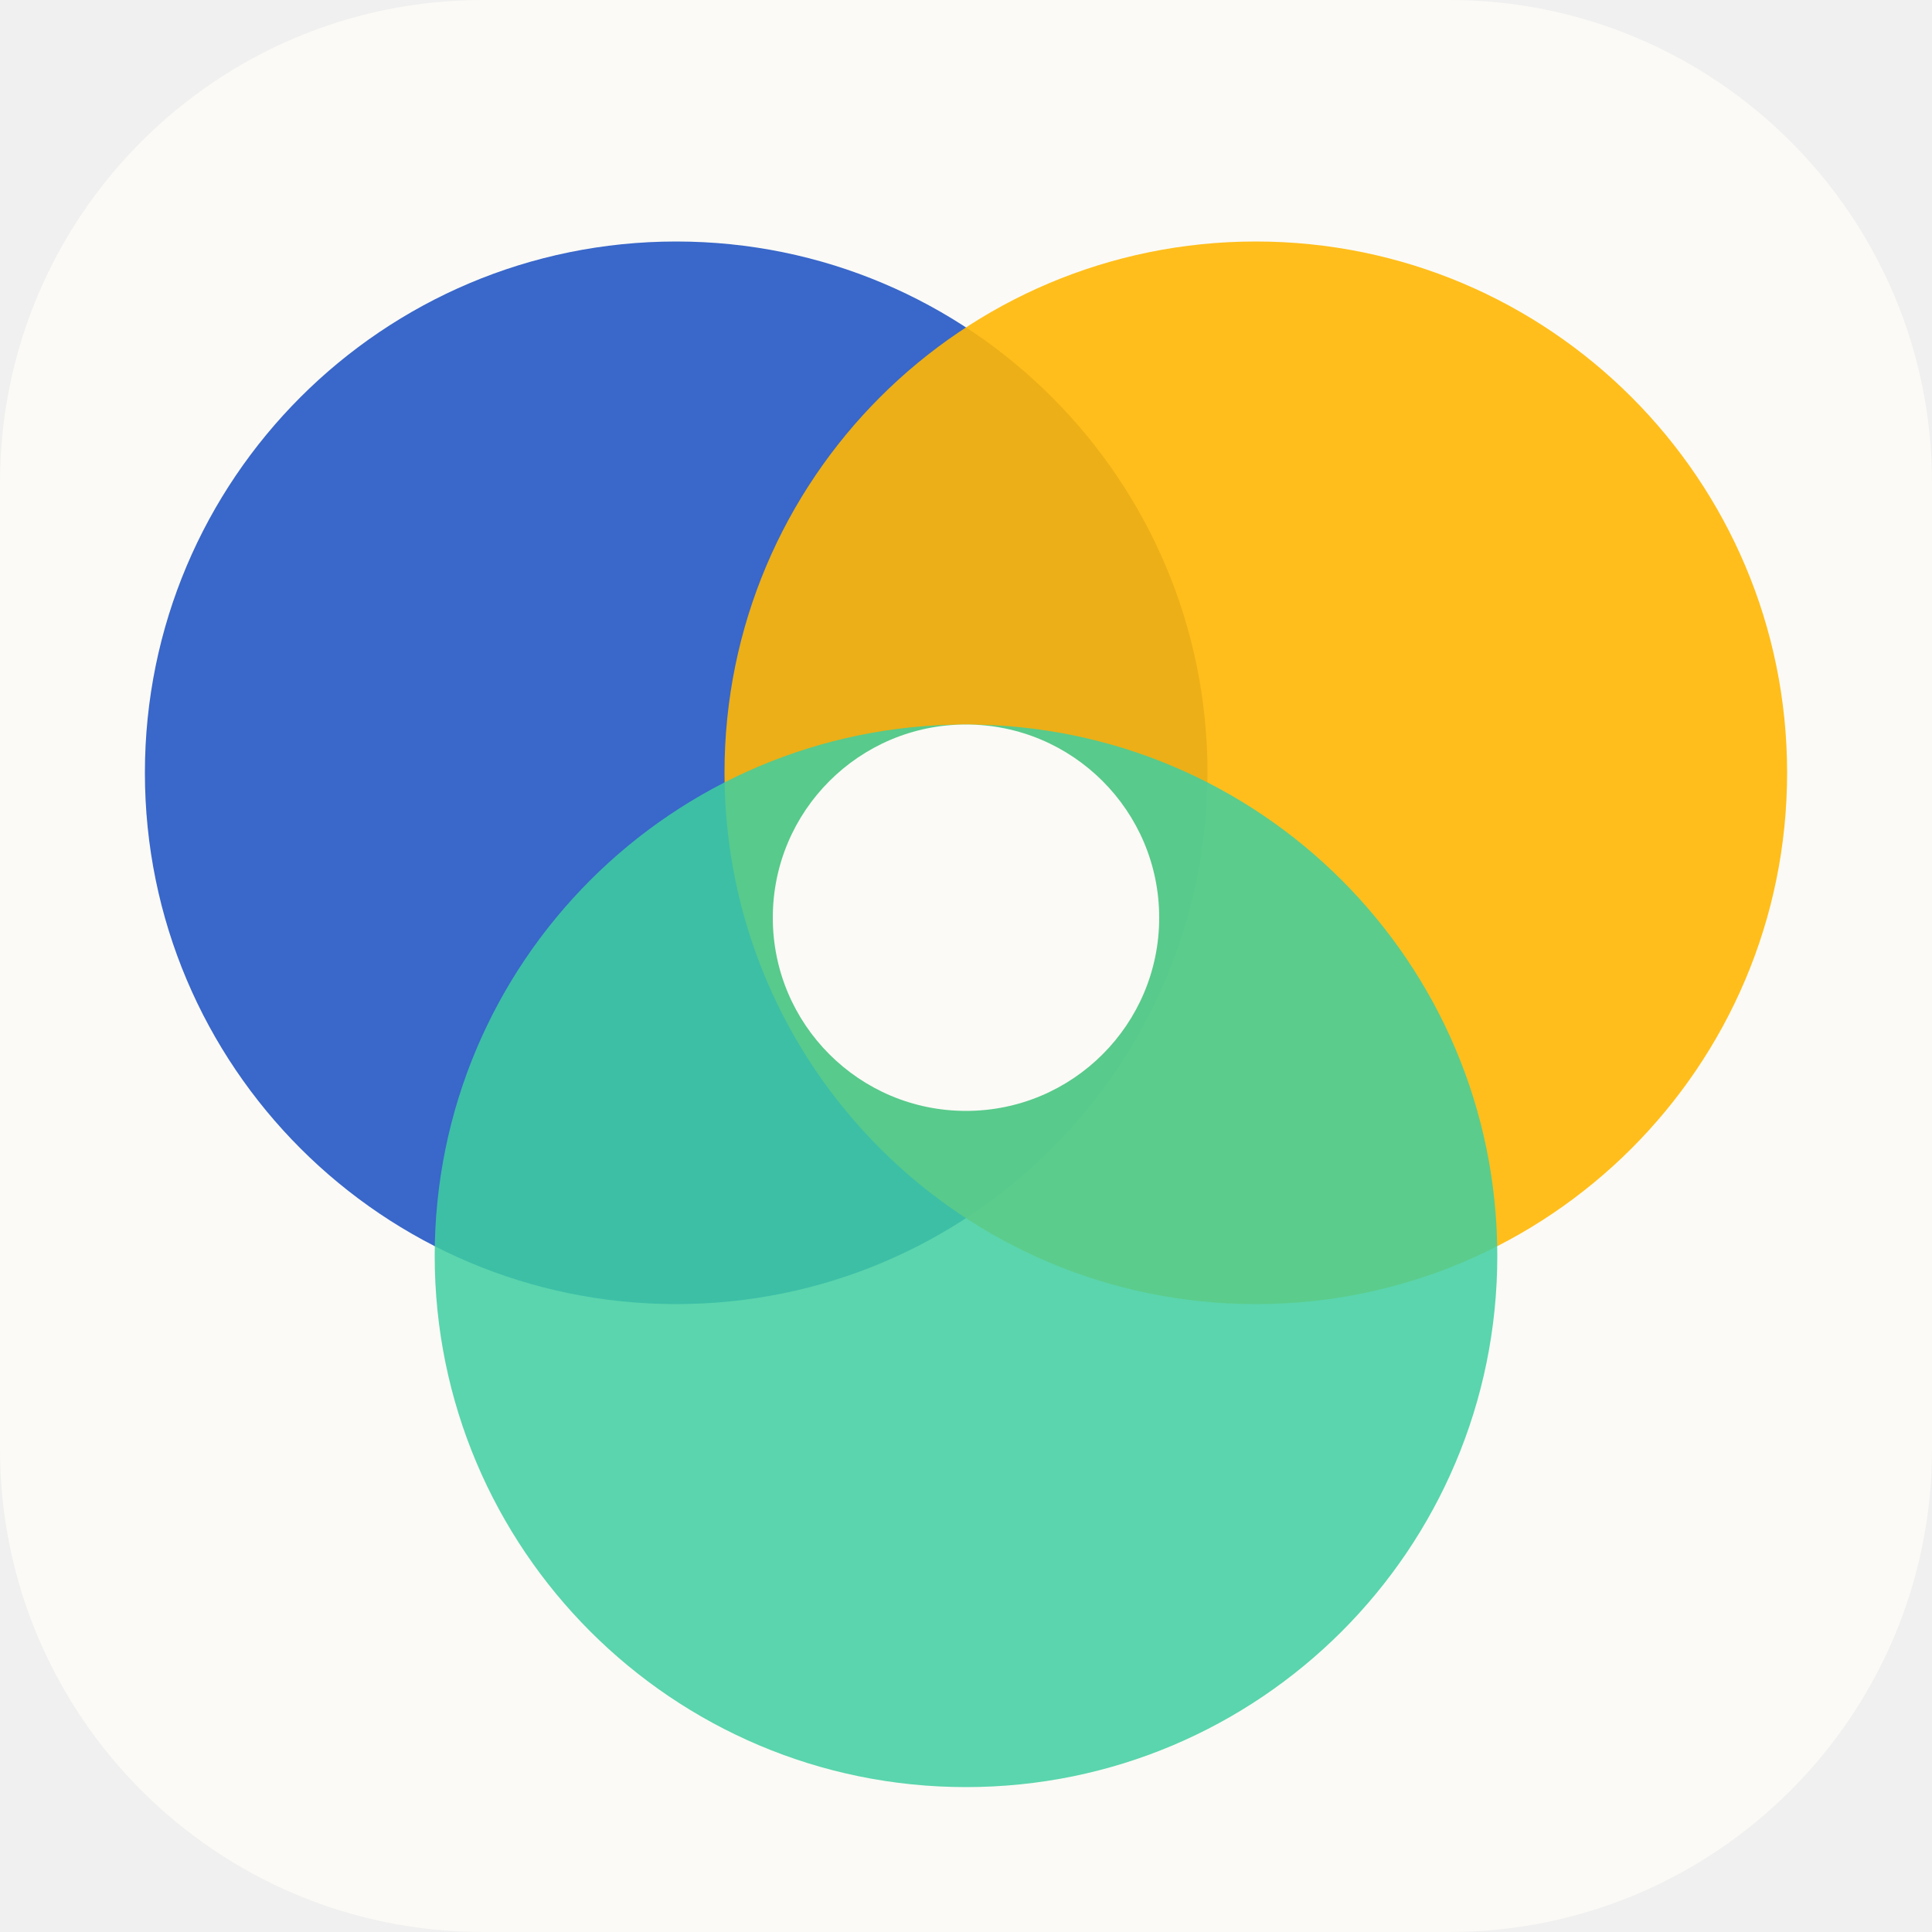
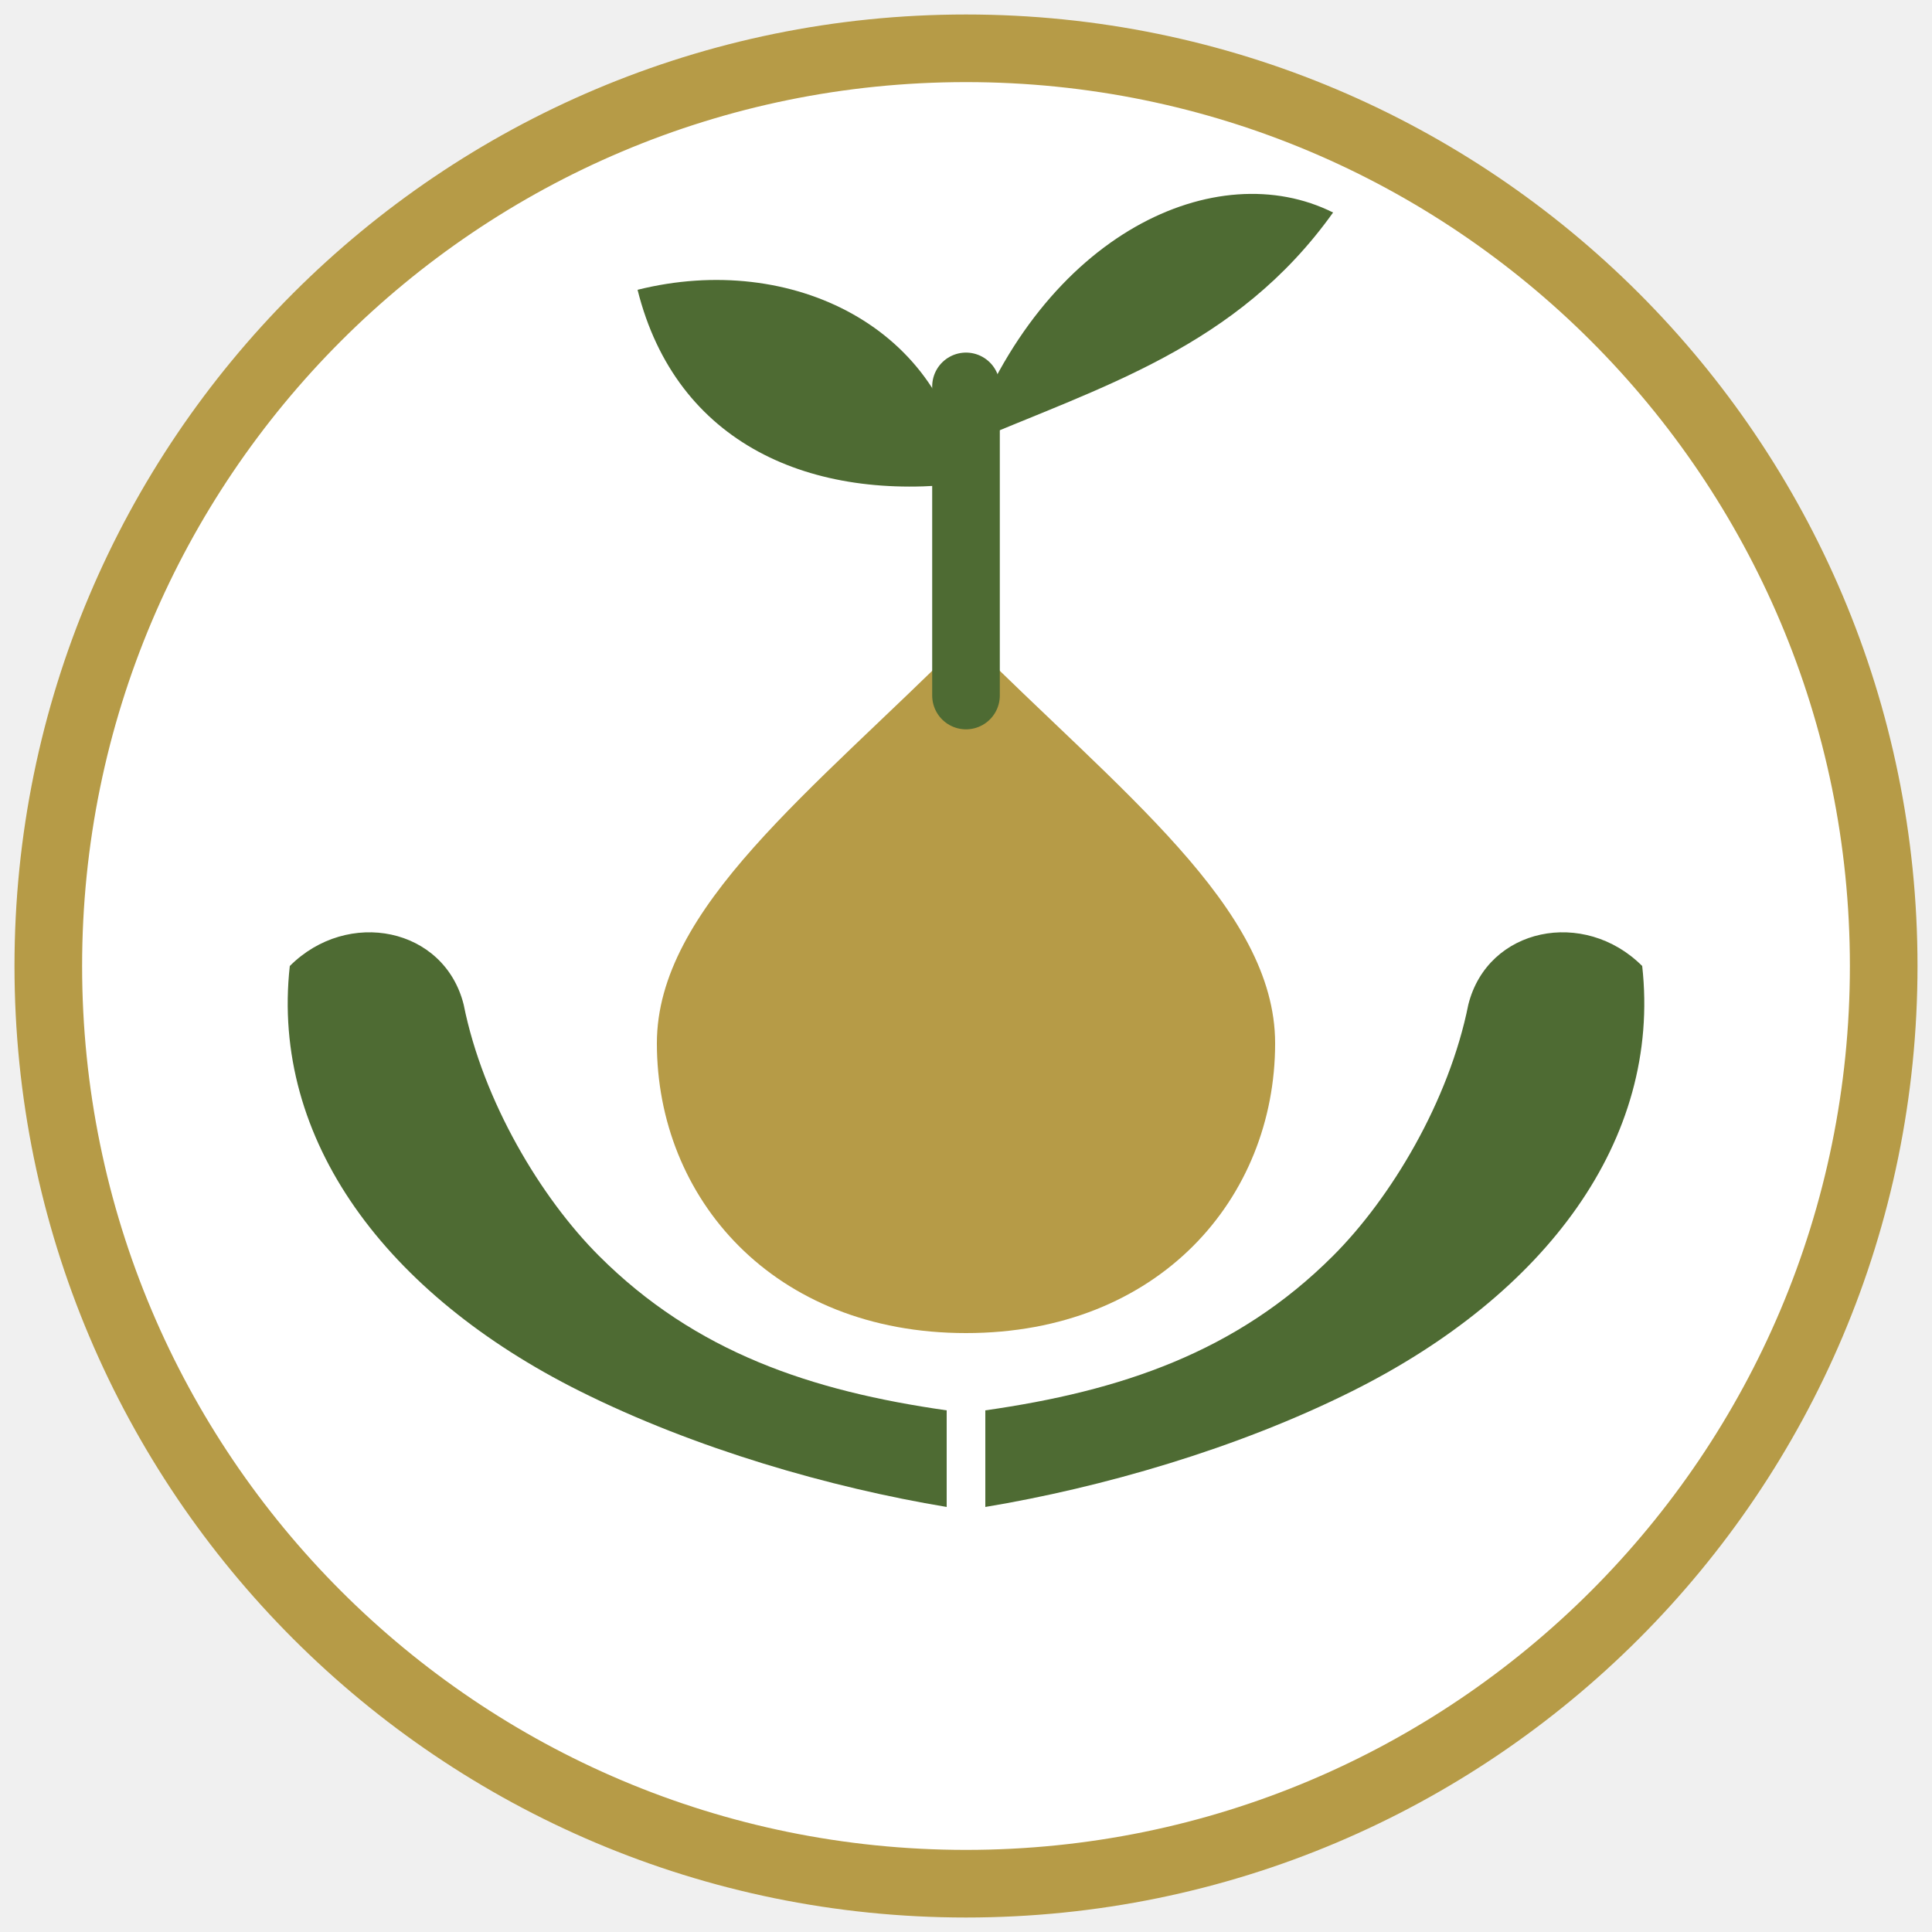
- <svg xmlns="http://www.w3.org/2000/svg" viewBox="0 0 40 40">
-   <rect width="40" height="40" rx="10" fill="#FBFAF6" />
-   <circle cx="14" cy="16" r="11" fill="#2457C5" opacity=".9" />
-   <circle cx="26" cy="16" r="11" fill="#FFB703" opacity=".9" />
-   <circle cx="20" cy="26" r="11" fill="#3ECFA0" opacity=".85" />
-   <circle cx="20" cy="19" r="4" fill="#FBFAF6" />
+ <svg xmlns="http://www.w3.org/2000/svg" viewBox="0 0 200 200">
+   <circle cx="100" cy="100" r="95" fill="#fff" stroke="#B69B47" stroke-width="7" />
+   <path d="M100 138C80 138 68 124 68 108C68 94 84 82 100 66C116 82 132 94 132 108C132 124 120 138 100 138Z" fill="#B69B47" />
+   <path d="M100 72C100 58 100 50 100 40" stroke="#4E6B33" stroke-width="7" fill="none" stroke-linecap="round" />
+   <path d="M100 50C84 52 70 46 66 30C82 26 98 34 100 50Z" fill="#4E6B33" />
+   <path d="M100 46C114 40 128 36 138 22C126 16 108 24 100 46Z" fill="#4E6B33" />
+   <path d="M30 100C28 118 40 134 60 144C72 150 86 154 98 156L98 146C84 144 72 140 62 130C56 124 50 114 48 104C46 96 36 94 30 100Z" fill="#4E6B33" />
+   <path d="M170 100C172 118 160 134 140 144C128 150 114 154 102 156L102 146C116 144 128 140 138 130C144 124 150 114 152 104C154 96 164 94 170 100Z" fill="#4E6B33" />
</svg>
